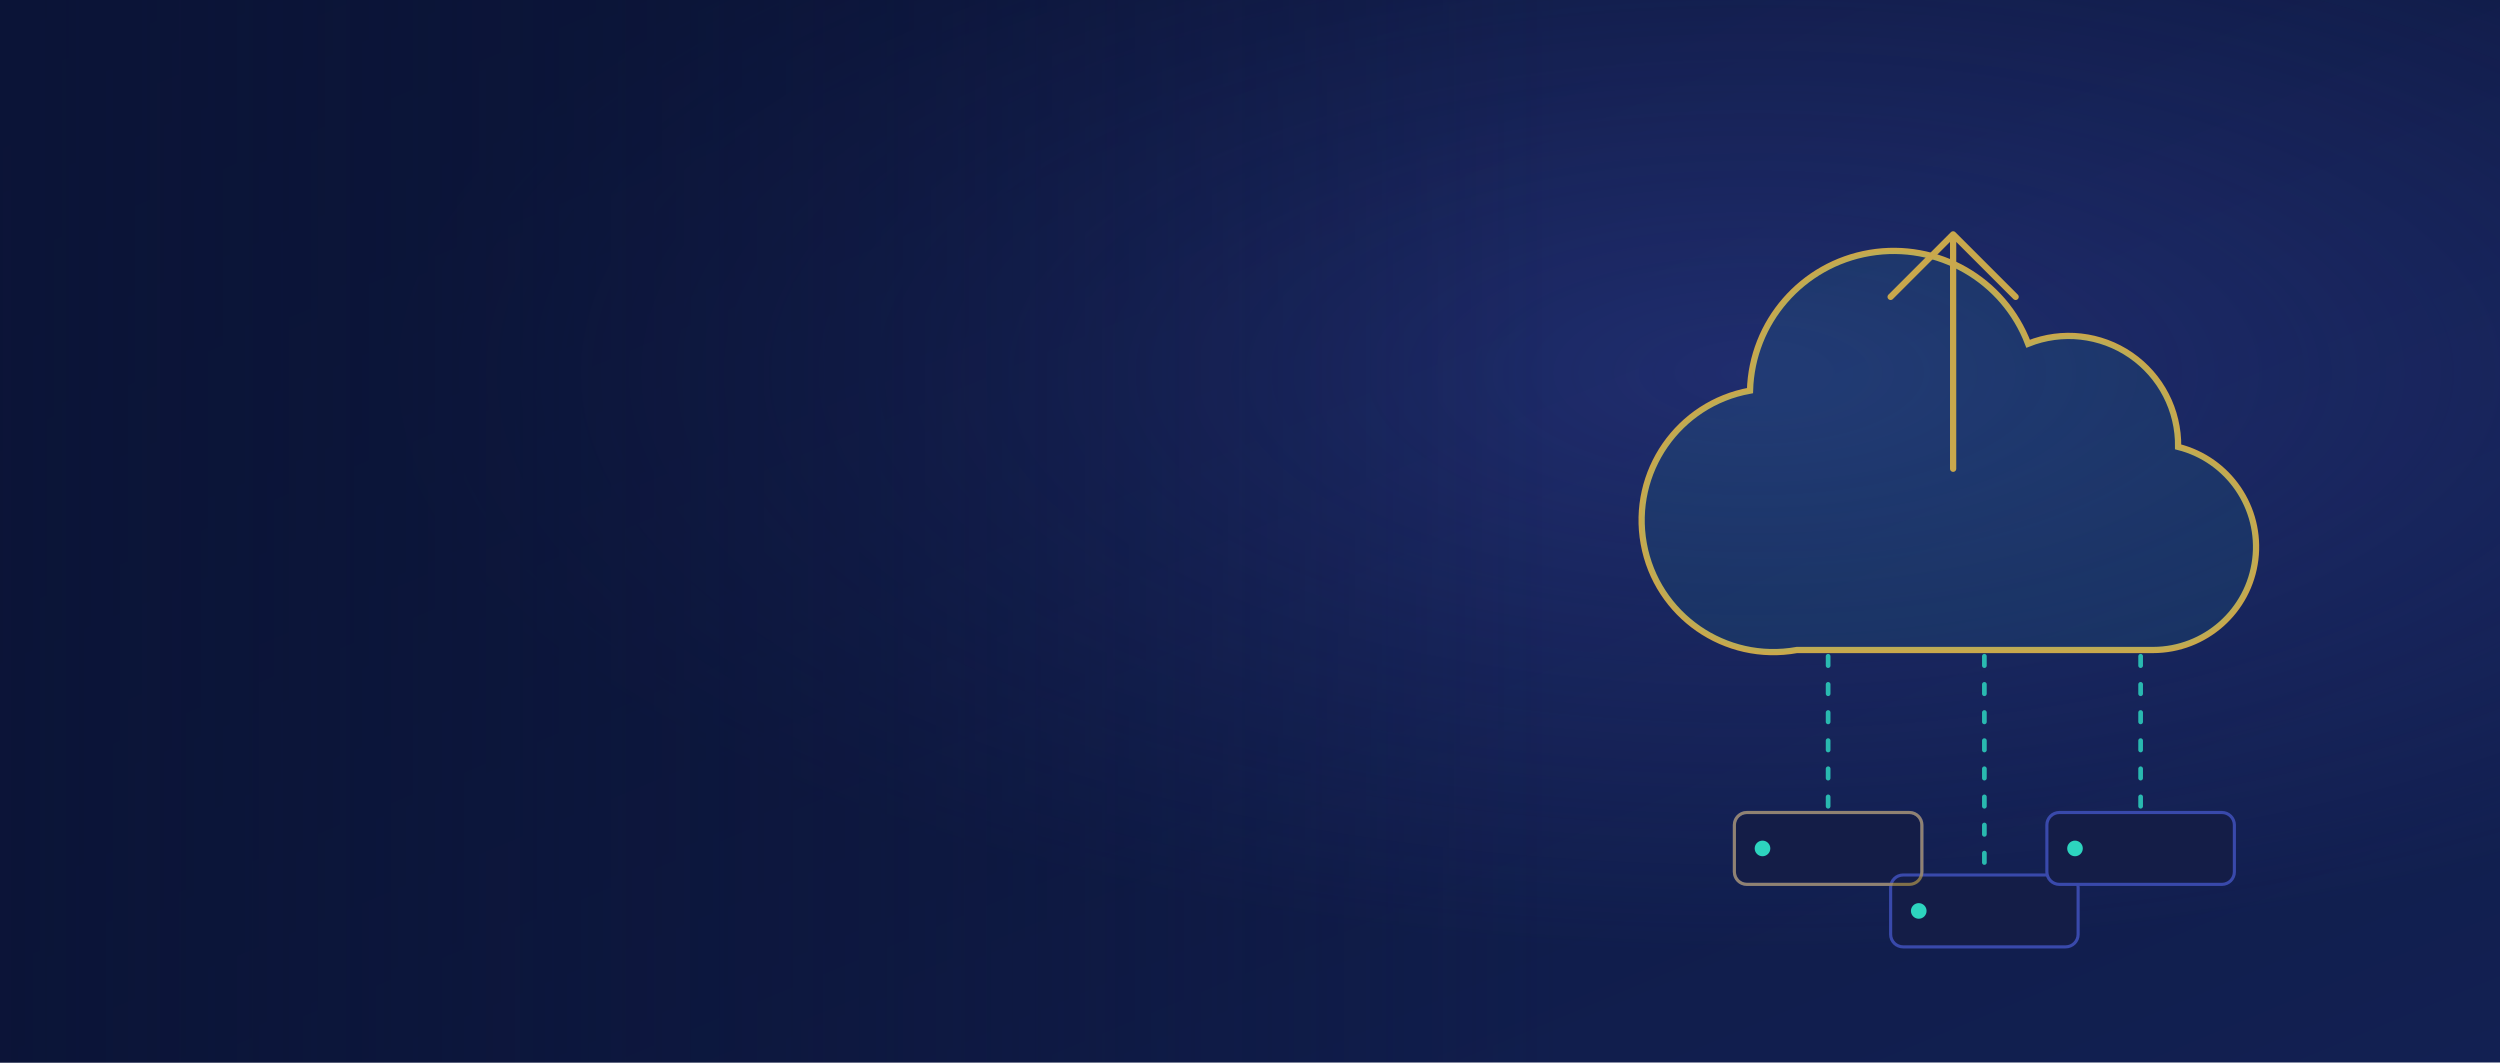
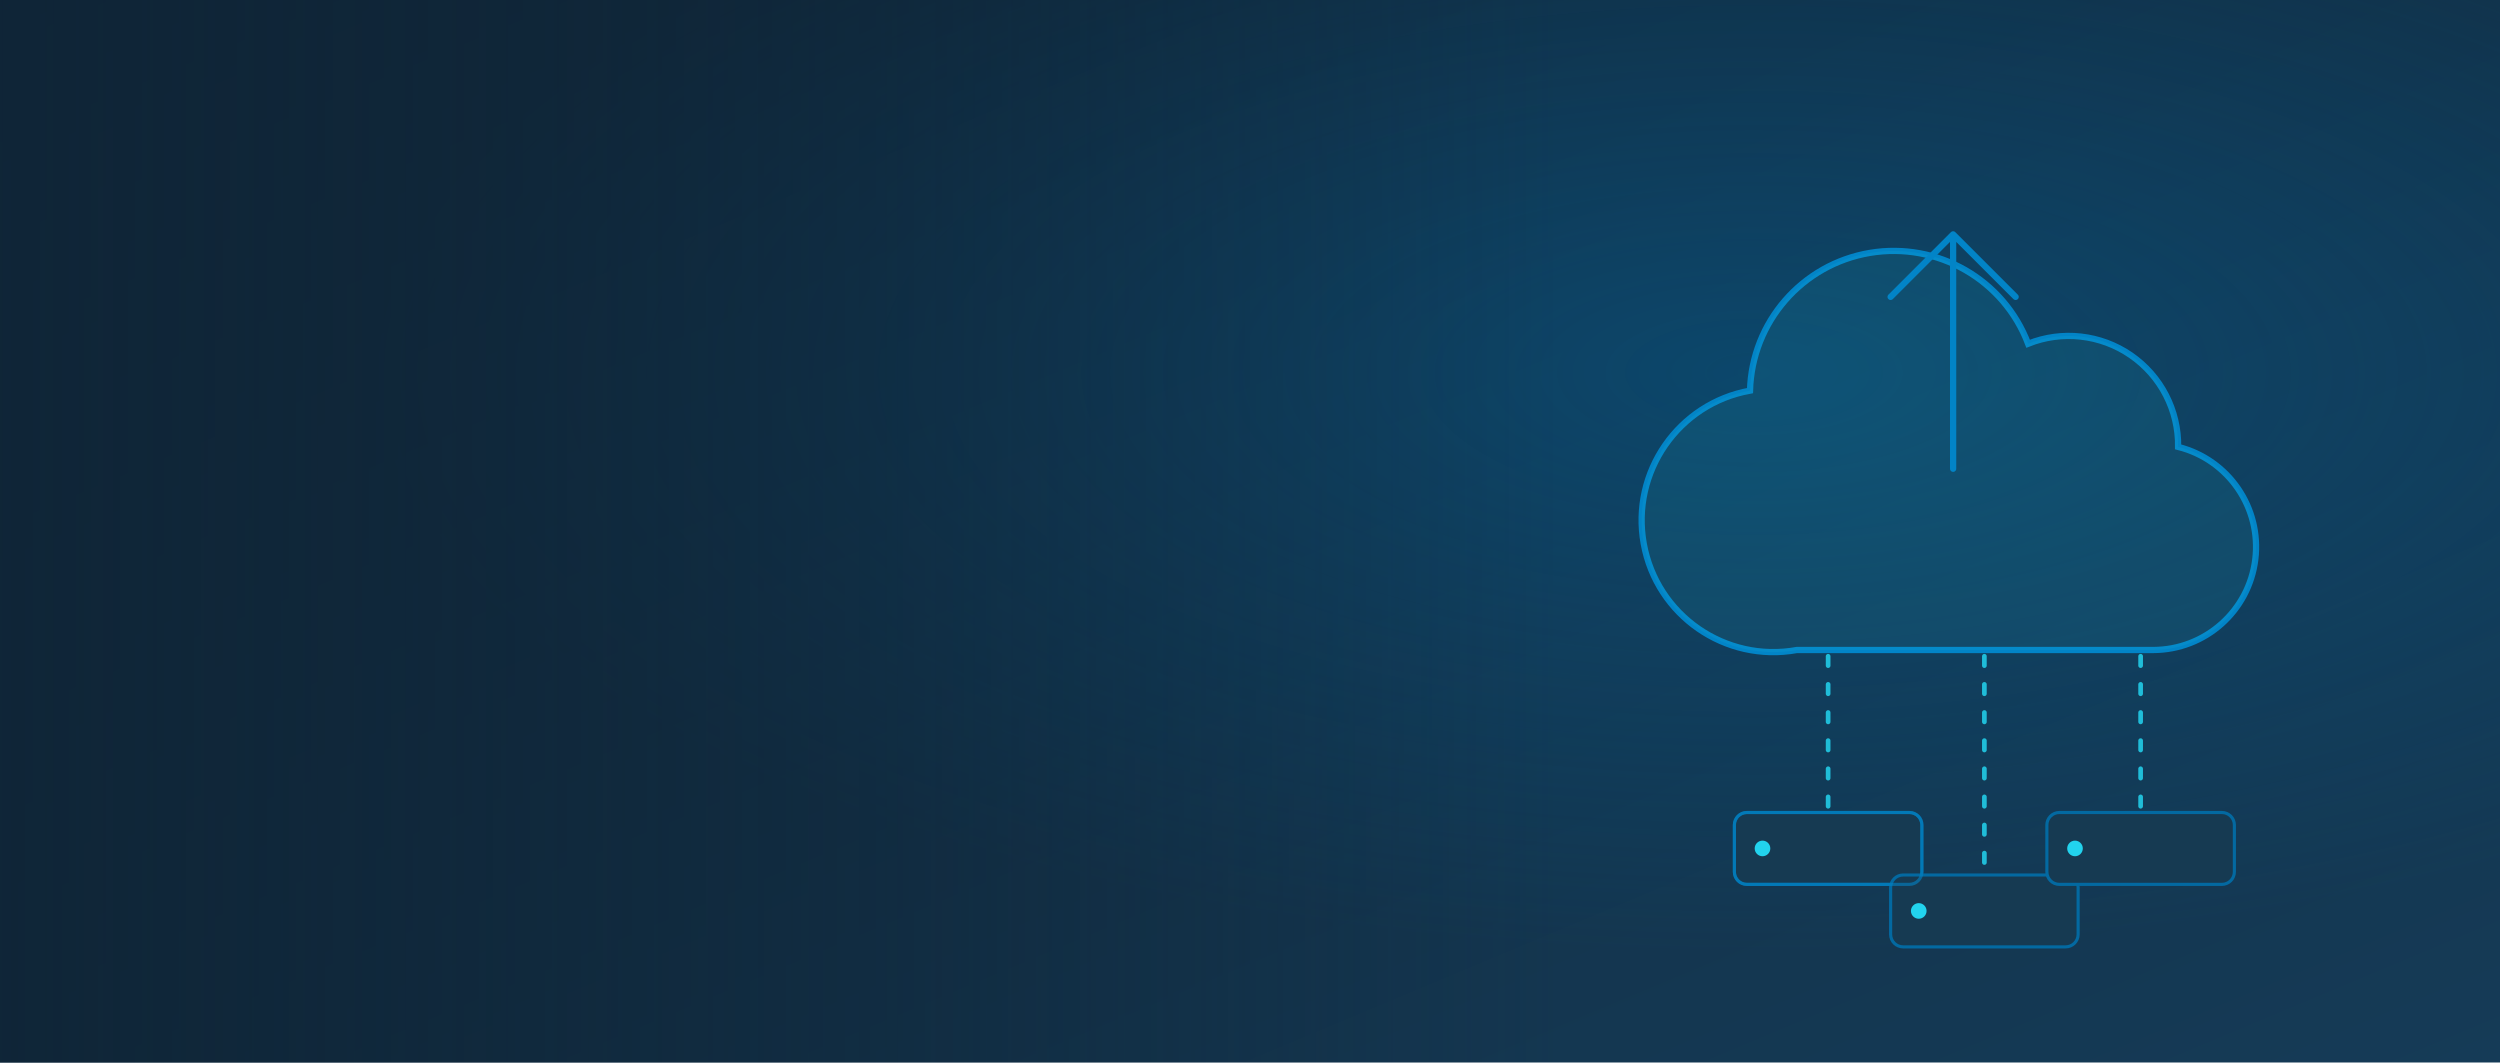
<svg xmlns="http://www.w3.org/2000/svg" viewBox="0 0 1600 680" width="1600" height="680" role="img" aria-label="Cloud solutions">
  <defs>
    <linearGradient id="bg2" x1="0" y1="0" x2="1" y2="1">
-       <stop offset="0" stop-color="#0B1437" />
-       <stop offset="1" stop-color="#122052" />
+       <stop offset="0" stop-color="#0F2537" />
+       <stop offset="1" stop-color="#153b57" />
    </linearGradient>
    <linearGradient id="scrim2" x1="0" y1="0" x2="1" y2="0">
-       <stop offset="0" stop-color="#0B1437" stop-opacity="0.96" />
-       <stop offset="0.55" stop-color="#0B1437" stop-opacity="0.5" />
-       <stop offset="1" stop-color="#0B1437" stop-opacity="0" />
+       <stop offset="0" stop-color="#0F2537" stop-opacity="0.96" />
+       <stop offset="0.55" stop-color="#0F2537" stop-opacity="0.5" />
+       <stop offset="1" stop-color="#0F2537" stop-opacity="0" />
    </linearGradient>
    <radialGradient id="glow2" cx="0.7" cy="0.35" r="0.55">
-       <stop offset="0" stop-color="#3949AB" stop-opacity="0.4" />
-       <stop offset="1" stop-color="#3949AB" stop-opacity="0" />
+       <stop offset="0" stop-color="#0369A1" stop-opacity="0.4" />
+       <stop offset="1" stop-color="#0369A1" stop-opacity="0" />
    </radialGradient>
  </defs>
  <rect width="1600" height="680" fill="url(#bg2)" />
  <rect width="1600" height="680" fill="url(#glow2)" />
  <g>
-     <path d="M1120 250              a92 92 0 0 1 178 -30              a70 70 0 0 1 96 66              a66 66 0 0 1 -16 130              H1150              a80 80 0 0 1 -30 -166 Z" fill="none" stroke="#C9A84C" stroke-width="4" />
-     <path d="M1120 250              a92 92 0 0 1 178 -30              a70 70 0 0 1 96 66              a66 66 0 0 1 -16 130              H1150              a80 80 0 0 1 -30 -166 Z" fill="#2DD4BF" opacity="0.08" />
+     <path d="M1120 250              a92 92 0 0 1 178 -30              a70 70 0 0 1 96 66              a66 66 0 0 1 -16 130              H1150              a80 80 0 0 1 -30 -166 Z" fill="none" stroke="#0284C7" stroke-width="4" />
+     <path d="M1120 250              a92 92 0 0 1 178 -30              a70 70 0 0 1 96 66              a66 66 0 0 1 -16 130              H1150              a80 80 0 0 1 -30 -166 Z" fill="#22D3EE" opacity="0.08" />
  </g>
-   <g stroke="#2DD4BF" stroke-width="3" stroke-dasharray="6 12" stroke-linecap="round" opacity="0.85">
+   <g stroke="#22D3EE" stroke-width="3" stroke-dasharray="6 12" stroke-linecap="round" opacity="0.85">
    <path d="M1170 420 V520" />
    <path d="M1270 420 V560" />
    <path d="M1370 420 V520" />
  </g>
  <g>
-     <g fill="#141d47" stroke="#3949AB" stroke-width="2">
+     <g fill="#163a52" stroke="#0369A1" stroke-width="2">
      <rect x="1110" y="520" width="120" height="46" rx="8" />
      <rect x="1210" y="560" width="120" height="46" rx="8" />
      <rect x="1310" y="520" width="120" height="46" rx="8" />
    </g>
-     <g fill="#2DD4BF">
+     <g fill="#22D3EE">
      <circle cx="1128" cy="543" r="5" />
      <circle cx="1228" cy="583" r="5" />
      <circle cx="1328" cy="543" r="5" />
    </g>
-     <g fill="none" stroke="#C9A84C" stroke-width="2" opacity="0.6">
+     <g fill="none" stroke="#0284C7" stroke-width="2" opacity="0.6">
      <rect x="1110" y="520" width="120" height="46" rx="8" />
    </g>
  </g>
-   <g stroke="#C9A84C" stroke-width="4" fill="none" stroke-linecap="round" stroke-linejoin="round">
+   <g stroke="#0284C7" stroke-width="4" fill="none" stroke-linecap="round" stroke-linejoin="round">
    <path d="M1250 300 V150 M1210 190 L1250 150 L1290 190" />
  </g>
  <rect width="1000" height="680" fill="url(#scrim2)" />
</svg>
